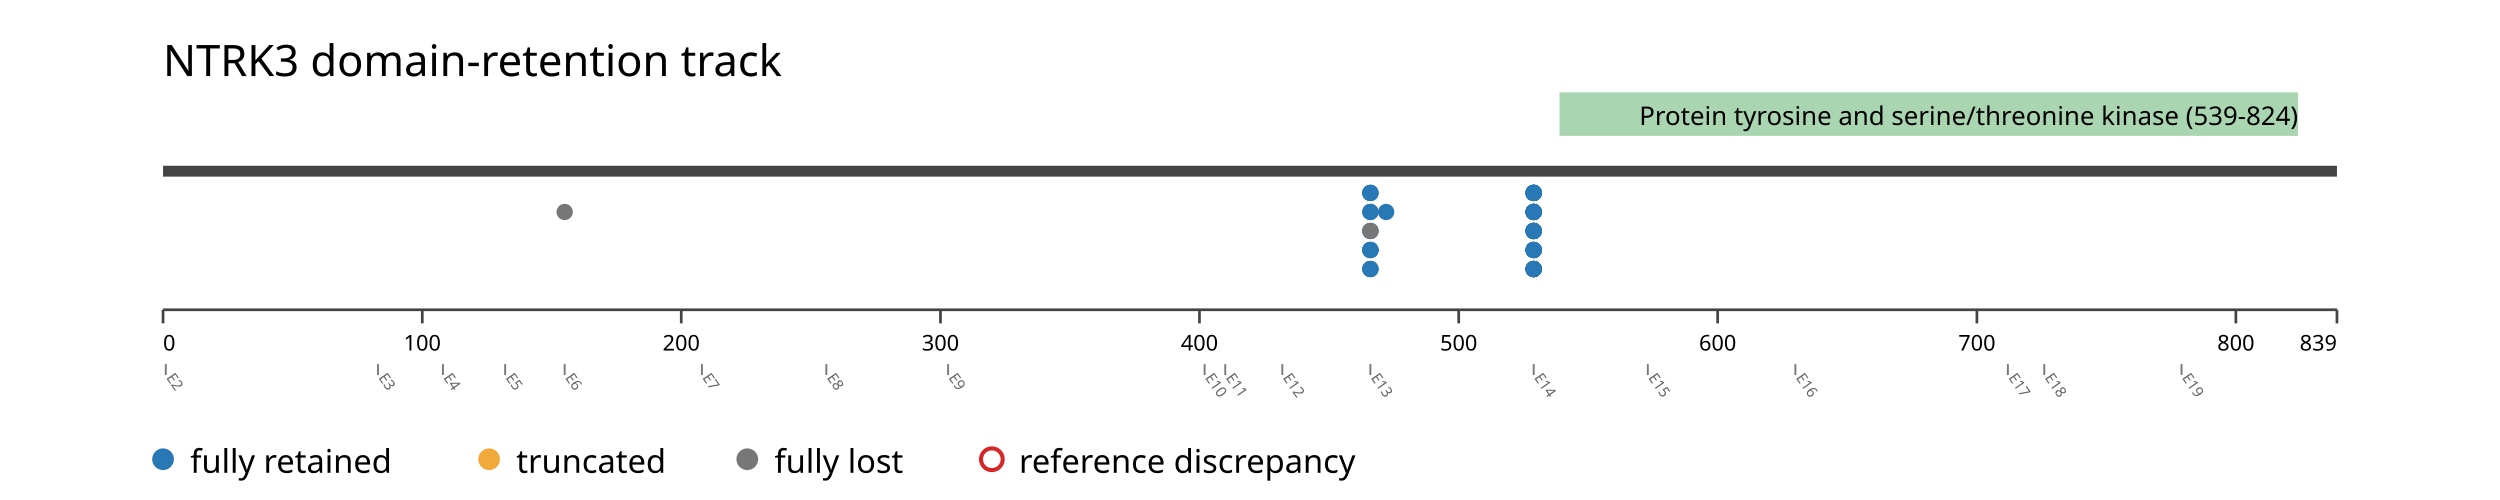
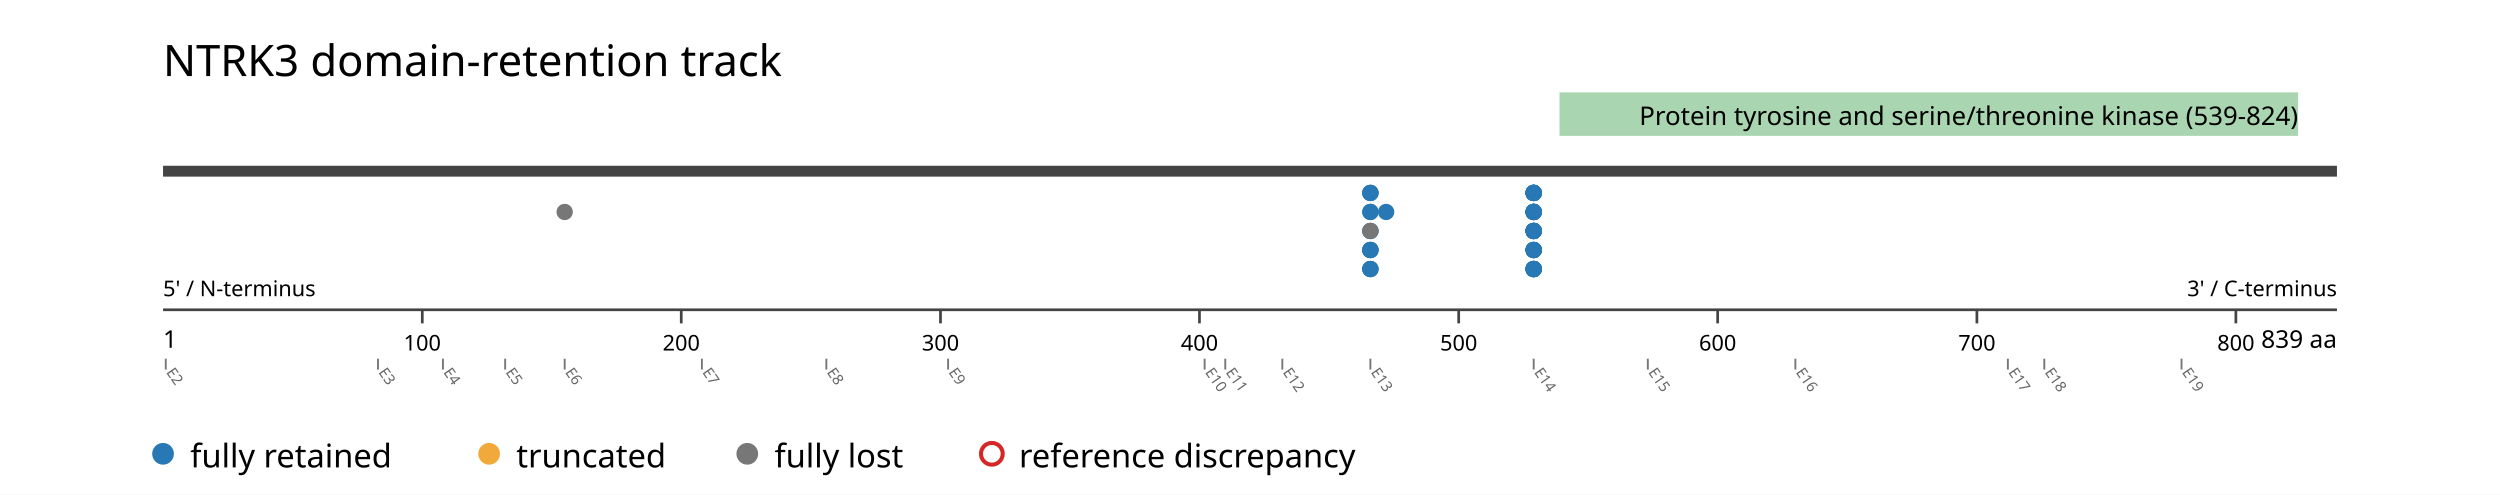
- <svg xmlns="http://www.w3.org/2000/svg" width="920" height="184" viewBox="0 0 920 184">
-   <rect width="920" height="184" fill="white" />
+ <svg xmlns="http://www.w3.org/2000/svg" width="920" height="182" viewBox="0 0 920 182">
+   <rect width="920" height="182" fill="white" />
  <text x="60" y="28" font-family="sans-serif" font-size="16">NTRK3 domain-retention track</text>
  <rect x="573.9" y="34.0" width="271.8" height="16.0" fill="#62b36f" opacity="0.55" />
  <text x="845.7" y="46.0" font-family="sans-serif" font-size="9.5" text-anchor="end">Protein tyrosine and serine/threonine kinase (539-824)</text>
  <line x1="60.0" y1="63.0" x2="860.0" y2="63.0" stroke="#444" stroke-width="4" />
  <circle cx="564.4" cy="71.0" r="3" fill="#2878b5" stroke="none" stroke-width="0" />
  <circle cx="564.4" cy="78.0" r="3" fill="#2878b5" stroke="none" stroke-width="0" />
  <circle cx="564.4" cy="85.0" r="3" fill="#2878b5" stroke="none" stroke-width="0" />
  <circle cx="504.3" cy="92.0" r="3" fill="#2878b5" stroke="none" stroke-width="0" />
  <circle cx="564.4" cy="99.0" r="3" fill="#2878b5" stroke="none" stroke-width="0" />
  <circle cx="564.4" cy="71.0" r="3" fill="#2878b5" stroke="none" stroke-width="0" />
  <circle cx="564.4" cy="78.0" r="3" fill="#2878b5" stroke="none" stroke-width="0" />
  <circle cx="504.3" cy="85.0" r="3" fill="#2878b5" stroke="none" stroke-width="0" />
  <circle cx="564.4" cy="92.0" r="3" fill="#2878b5" stroke="none" stroke-width="0" />
  <circle cx="564.4" cy="99.0" r="3" fill="#2878b5" stroke="none" stroke-width="0" />
  <circle cx="564.4" cy="71.0" r="3" fill="#2878b5" stroke="none" stroke-width="0" />
  <circle cx="564.4" cy="78.0" r="3" fill="#2878b5" stroke="none" stroke-width="0" />
  <circle cx="564.4" cy="85.0" r="3" fill="#2878b5" stroke="none" stroke-width="0" />
  <circle cx="564.4" cy="92.0" r="3" fill="#2878b5" stroke="none" stroke-width="0" />
  <circle cx="564.4" cy="99.0" r="3" fill="#2878b5" stroke="none" stroke-width="0" />
  <circle cx="564.4" cy="71.0" r="3" fill="#2878b5" stroke="none" stroke-width="0" />
  <circle cx="207.8" cy="78.0" r="3" fill="#777777" stroke="none" stroke-width="0" />
  <circle cx="564.4" cy="85.0" r="3" fill="#2878b5" stroke="none" stroke-width="0" />
  <circle cx="564.4" cy="92.0" r="3" fill="#2878b5" stroke="none" stroke-width="0" />
  <circle cx="564.4" cy="99.0" r="3" fill="#2878b5" stroke="none" stroke-width="0" />
  <circle cx="564.4" cy="71.0" r="3" fill="#2878b5" stroke="none" stroke-width="0" />
  <circle cx="564.4" cy="78.0" r="3" fill="#2878b5" stroke="none" stroke-width="0" />
  <circle cx="564.4" cy="85.0" r="3" fill="#2878b5" stroke="none" stroke-width="0" />
  <circle cx="564.4" cy="92.0" r="3" fill="#2878b5" stroke="none" stroke-width="0" />
  <circle cx="564.4" cy="99.0" r="3" fill="#2878b5" stroke="none" stroke-width="0" />
  <circle cx="564.4" cy="71.0" r="3" fill="#2878b5" stroke="none" stroke-width="0" />
  <circle cx="564.4" cy="78.0" r="3" fill="#2878b5" stroke="none" stroke-width="0" />
  <circle cx="564.4" cy="85.0" r="3" fill="#2878b5" stroke="none" stroke-width="0" />
  <circle cx="564.4" cy="92.0" r="3" fill="#2878b5" stroke="none" stroke-width="0" />
  <circle cx="564.4" cy="99.0" r="3" fill="#2878b5" stroke="none" stroke-width="0" />
  <circle cx="564.4" cy="71.0" r="3" fill="#2878b5" stroke="none" stroke-width="0" />
  <circle cx="564.4" cy="78.0" r="3" fill="#2878b5" stroke="none" stroke-width="0" />
  <circle cx="504.3" cy="85.0" r="3" fill="#2878b5" stroke="none" stroke-width="0" />
  <circle cx="504.3" cy="92.0" r="3" fill="#2878b5" stroke="none" stroke-width="0" />
  <circle cx="504.3" cy="99.0" r="3" fill="#2878b5" stroke="none" stroke-width="0" />
  <circle cx="504.3" cy="71.0" r="3" fill="#2878b5" stroke="none" stroke-width="0" />
  <circle cx="564.4" cy="78.0" r="3" fill="#2878b5" stroke="none" stroke-width="0" />
  <circle cx="564.4" cy="85.0" r="3" fill="#2878b5" stroke="none" stroke-width="0" />
  <circle cx="564.4" cy="92.0" r="3" fill="#2878b5" stroke="none" stroke-width="0" />
  <circle cx="564.4" cy="99.0" r="3" fill="#2878b5" stroke="none" stroke-width="0" />
  <circle cx="564.4" cy="71.0" r="3" fill="#2878b5" stroke="none" stroke-width="0" />
  <circle cx="504.3" cy="78.0" r="3" fill="#2878b5" stroke="none" stroke-width="0" />
  <circle cx="564.4" cy="85.0" r="3" fill="#2878b5" stroke="none" stroke-width="0" />
  <circle cx="504.3" cy="92.0" r="3" fill="#2878b5" stroke="none" stroke-width="0" />
  <circle cx="504.3" cy="99.0" r="3" fill="#2878b5" stroke="none" stroke-width="0" />
  <circle cx="564.4" cy="71.0" r="3" fill="#2878b5" stroke="none" stroke-width="0" />
  <circle cx="504.3" cy="78.0" r="3" fill="#2878b5" stroke="none" stroke-width="0" />
  <circle cx="504.3" cy="85.0" r="3" fill="#777777" stroke="none" stroke-width="0" />
  <circle cx="504.3" cy="92.0" r="3" fill="#2878b5" stroke="none" stroke-width="0" />
  <circle cx="564.4" cy="99.0" r="3" fill="#2878b5" stroke="none" stroke-width="0" />
  <circle cx="504.3" cy="71.0" r="3" fill="#2878b5" stroke="none" stroke-width="0" />
  <circle cx="564.4" cy="78.0" r="3" fill="#2878b5" stroke="none" stroke-width="0" />
  <circle cx="564.4" cy="85.0" r="3" fill="#2878b5" stroke="none" stroke-width="0" />
  <circle cx="564.4" cy="92.0" r="3" fill="#2878b5" stroke="none" stroke-width="0" />
  <circle cx="504.3" cy="99.0" r="3" fill="#2878b5" stroke="none" stroke-width="0" />
  <circle cx="504.3" cy="71.0" r="3" fill="#2878b5" stroke="none" stroke-width="0" />
  <circle cx="510.1" cy="78.0" r="3" fill="#2878b5" stroke="none" stroke-width="0" />
  <line x1="60.0" y1="114.0" x2="860.0" y2="114.0" stroke="#444444" stroke-width="1" />
-   <line x1="60.0" y1="114.0" x2="60.0" y2="119.0" stroke="#444444" stroke-width="1" />
-   <text x="60.0" y="129.0" font-family="sans-serif" font-size="8" text-anchor="start">0</text>
+   <text x="60.0" y="109.0" font-family="sans-serif" font-size="8" data-axis-end="5-prime" text-anchor="start">5' / N-terminus</text>
+   <text x="860.0" y="109.0" font-family="sans-serif" font-size="8" data-axis-end="3-prime" text-anchor="end">3' / C-terminus</text>
+   <text x="60.0" y="128.0" font-family="sans-serif" font-size="9">1</text>
+   <text x="860.0" y="128.0" font-family="sans-serif" font-size="9" text-anchor="end">839 aa</text>
+   <line x1="61.0" y1="132.0" x2="61.0" y2="136.0" stroke="#777777" stroke-width="0.7" />
+   <text x="61.0" y="137.0" font-family="sans-serif" font-size="5.5" fill="#666666" transform="rotate(55 61.0 137.0)">E2</text>
+   <line x1="139.1" y1="132.0" x2="139.1" y2="136.0" stroke="#777777" stroke-width="0.7" />
+   <text x="139.1" y="137.0" font-family="sans-serif" font-size="5.5" fill="#666666" transform="rotate(55 139.1 137.0)">E3</text>
+   <line x1="163.0" y1="132.0" x2="163.0" y2="136.0" stroke="#777777" stroke-width="0.7" />
+   <text x="163.0" y="137.0" font-family="sans-serif" font-size="5.5" fill="#666666" transform="rotate(55 163.0 137.0)">E4</text>
+   <line x1="185.9" y1="132.0" x2="185.9" y2="136.0" stroke="#777777" stroke-width="0.7" />
+   <text x="185.9" y="137.0" font-family="sans-serif" font-size="5.5" fill="#666666" transform="rotate(55 185.9 137.0)">E5</text>
+   <line x1="207.8" y1="132.0" x2="207.8" y2="136.0" stroke="#777777" stroke-width="0.7" />
+   <text x="207.8" y="137.0" font-family="sans-serif" font-size="5.5" fill="#666666" transform="rotate(55 207.8 137.0)">E6</text>
+   <line x1="258.3" y1="132.0" x2="258.3" y2="136.0" stroke="#777777" stroke-width="0.7" />
+   <text x="258.3" y="137.0" font-family="sans-serif" font-size="5.5" fill="#666666" transform="rotate(55 258.3 137.0)">E7</text>
+   <line x1="304.1" y1="132.0" x2="304.1" y2="136.0" stroke="#777777" stroke-width="0.7" />
+   <text x="304.1" y="137.0" font-family="sans-serif" font-size="5.5" fill="#666666" transform="rotate(55 304.1 137.0)">E8</text>
+   <line x1="348.9" y1="132.0" x2="348.9" y2="136.0" stroke="#777777" stroke-width="0.7" />
+   <text x="348.9" y="137.0" font-family="sans-serif" font-size="5.5" fill="#666666" transform="rotate(55 348.9 137.0)">E9</text>
+   <line x1="443.3" y1="132.0" x2="443.3" y2="136.0" stroke="#777777" stroke-width="0.7" />
+   <text x="443.3" y="137.0" font-family="sans-serif" font-size="5.5" fill="#666666" transform="rotate(55 443.3 137.0)">E10</text>
+   <line x1="450.9" y1="132.0" x2="450.9" y2="136.0" stroke="#777777" stroke-width="0.7" />
+   <text x="450.9" y="137.0" font-family="sans-serif" font-size="5.5" fill="#666666" transform="rotate(55 450.9 137.0)">E11</text>
+   <line x1="471.9" y1="132.0" x2="471.9" y2="136.0" stroke="#777777" stroke-width="0.7" />
+   <text x="471.9" y="137.0" font-family="sans-serif" font-size="5.5" fill="#666666" transform="rotate(55 471.9 137.0)">E12</text>
+   <line x1="504.3" y1="132.0" x2="504.3" y2="136.0" stroke="#777777" stroke-width="0.7" />
+   <text x="504.3" y="137.0" font-family="sans-serif" font-size="5.5" fill="#666666" transform="rotate(55 504.3 137.0)">E13</text>
+   <line x1="564.4" y1="132.0" x2="564.4" y2="136.0" stroke="#777777" stroke-width="0.7" />
+   <text x="564.4" y="137.0" font-family="sans-serif" font-size="5.5" fill="#666666" transform="rotate(55 564.4 137.0)">E14</text>
+   <line x1="606.4" y1="132.0" x2="606.4" y2="136.0" stroke="#777777" stroke-width="0.7" />
+   <text x="606.4" y="137.0" font-family="sans-serif" font-size="5.5" fill="#666666" transform="rotate(55 606.4 137.0)">E15</text>
+   <line x1="660.7" y1="132.0" x2="660.7" y2="136.0" stroke="#777777" stroke-width="0.7" />
+   <text x="660.7" y="137.0" font-family="sans-serif" font-size="5.5" fill="#666666" transform="rotate(55 660.7 137.0)">E16</text>
+   <line x1="738.9" y1="132.0" x2="738.9" y2="136.0" stroke="#777777" stroke-width="0.7" />
+   <text x="738.9" y="137.0" font-family="sans-serif" font-size="5.5" fill="#666666" transform="rotate(55 738.9 137.0)">E17</text>
+   <line x1="752.3" y1="132.0" x2="752.3" y2="136.0" stroke="#777777" stroke-width="0.7" />
+   <text x="752.3" y="137.0" font-family="sans-serif" font-size="5.5" fill="#666666" transform="rotate(55 752.3 137.0)">E18</text>
+   <line x1="802.8" y1="132.0" x2="802.8" y2="136.0" stroke="#777777" stroke-width="0.7" />
+   <text x="802.8" y="137.0" font-family="sans-serif" font-size="5.5" fill="#666666" transform="rotate(55 802.8 137.0)">E19</text>
  <line x1="155.4" y1="114.0" x2="155.4" y2="119.0" stroke="#444444" stroke-width="1" />
  <text x="155.4" y="129.0" font-family="sans-serif" font-size="8" text-anchor="middle">100</text>
  <line x1="250.7" y1="114.0" x2="250.7" y2="119.0" stroke="#444444" stroke-width="1" />
  <text x="250.7" y="129.0" font-family="sans-serif" font-size="8" text-anchor="middle">200</text>
  <line x1="346.1" y1="114.0" x2="346.1" y2="119.0" stroke="#444444" stroke-width="1" />
  <text x="346.1" y="129.0" font-family="sans-serif" font-size="8" text-anchor="middle">300</text>
  <line x1="441.4" y1="114.0" x2="441.4" y2="119.0" stroke="#444444" stroke-width="1" />
  <text x="441.4" y="129.0" font-family="sans-serif" font-size="8" text-anchor="middle">400</text>
  <line x1="536.8" y1="114.0" x2="536.8" y2="119.0" stroke="#444444" stroke-width="1" />
  <text x="536.8" y="129.0" font-family="sans-serif" font-size="8" text-anchor="middle">500</text>
  <line x1="632.1" y1="114.0" x2="632.1" y2="119.0" stroke="#444444" stroke-width="1" />
  <text x="632.1" y="129.0" font-family="sans-serif" font-size="8" text-anchor="middle">600</text>
  <line x1="727.5" y1="114.0" x2="727.5" y2="119.0" stroke="#444444" stroke-width="1" />
  <text x="727.5" y="129.0" font-family="sans-serif" font-size="8" text-anchor="middle">700</text>
  <line x1="822.8" y1="114.0" x2="822.8" y2="119.0" stroke="#444444" stroke-width="1" />
  <text x="822.8" y="129.0" font-family="sans-serif" font-size="8" text-anchor="middle">800</text>
-   <line x1="860.0" y1="114.0" x2="860.0" y2="119.0" stroke="#444444" stroke-width="1" />
-   <text x="860.0" y="129.0" font-family="sans-serif" font-size="8" text-anchor="end">839</text>
-   <line x1="61.0" y1="134.0" x2="61.0" y2="138.0" stroke="#777777" stroke-width="0.7" />
-   <text x="61.0" y="139.0" font-family="sans-serif" font-size="5.5" fill="#666666" transform="rotate(55 61.0 139.0)">E2</text>
-   <line x1="139.1" y1="134.0" x2="139.1" y2="138.0" stroke="#777777" stroke-width="0.7" />
-   <text x="139.1" y="139.0" font-family="sans-serif" font-size="5.5" fill="#666666" transform="rotate(55 139.1 139.0)">E3</text>
-   <line x1="163.0" y1="134.0" x2="163.0" y2="138.0" stroke="#777777" stroke-width="0.7" />
-   <text x="163.0" y="139.0" font-family="sans-serif" font-size="5.5" fill="#666666" transform="rotate(55 163.0 139.0)">E4</text>
-   <line x1="185.9" y1="134.0" x2="185.9" y2="138.0" stroke="#777777" stroke-width="0.7" />
-   <text x="185.9" y="139.0" font-family="sans-serif" font-size="5.5" fill="#666666" transform="rotate(55 185.9 139.0)">E5</text>
-   <line x1="207.8" y1="134.0" x2="207.8" y2="138.0" stroke="#777777" stroke-width="0.7" />
-   <text x="207.8" y="139.0" font-family="sans-serif" font-size="5.5" fill="#666666" transform="rotate(55 207.8 139.0)">E6</text>
-   <line x1="258.3" y1="134.0" x2="258.3" y2="138.0" stroke="#777777" stroke-width="0.7" />
-   <text x="258.3" y="139.0" font-family="sans-serif" font-size="5.5" fill="#666666" transform="rotate(55 258.3 139.0)">E7</text>
-   <line x1="304.1" y1="134.0" x2="304.1" y2="138.0" stroke="#777777" stroke-width="0.7" />
-   <text x="304.1" y="139.0" font-family="sans-serif" font-size="5.5" fill="#666666" transform="rotate(55 304.1 139.0)">E8</text>
-   <line x1="348.9" y1="134.0" x2="348.9" y2="138.0" stroke="#777777" stroke-width="0.7" />
-   <text x="348.9" y="139.0" font-family="sans-serif" font-size="5.5" fill="#666666" transform="rotate(55 348.9 139.0)">E9</text>
-   <line x1="443.3" y1="134.0" x2="443.3" y2="138.0" stroke="#777777" stroke-width="0.7" />
-   <text x="443.3" y="139.0" font-family="sans-serif" font-size="5.5" fill="#666666" transform="rotate(55 443.3 139.0)">E10</text>
-   <line x1="450.9" y1="134.0" x2="450.9" y2="138.0" stroke="#777777" stroke-width="0.7" />
-   <text x="450.9" y="139.0" font-family="sans-serif" font-size="5.5" fill="#666666" transform="rotate(55 450.9 139.0)">E11</text>
-   <line x1="471.9" y1="134.0" x2="471.9" y2="138.0" stroke="#777777" stroke-width="0.7" />
-   <text x="471.9" y="139.0" font-family="sans-serif" font-size="5.5" fill="#666666" transform="rotate(55 471.9 139.0)">E12</text>
-   <line x1="504.3" y1="134.0" x2="504.3" y2="138.0" stroke="#777777" stroke-width="0.7" />
-   <text x="504.3" y="139.0" font-family="sans-serif" font-size="5.5" fill="#666666" transform="rotate(55 504.3 139.0)">E13</text>
-   <line x1="564.4" y1="134.0" x2="564.4" y2="138.0" stroke="#777777" stroke-width="0.7" />
-   <text x="564.4" y="139.0" font-family="sans-serif" font-size="5.5" fill="#666666" transform="rotate(55 564.4 139.0)">E14</text>
-   <line x1="606.4" y1="134.0" x2="606.4" y2="138.0" stroke="#777777" stroke-width="0.7" />
-   <text x="606.4" y="139.0" font-family="sans-serif" font-size="5.5" fill="#666666" transform="rotate(55 606.4 139.0)">E15</text>
-   <line x1="660.7" y1="134.0" x2="660.7" y2="138.0" stroke="#777777" stroke-width="0.7" />
-   <text x="660.7" y="139.0" font-family="sans-serif" font-size="5.5" fill="#666666" transform="rotate(55 660.7 139.0)">E16</text>
-   <line x1="738.9" y1="134.0" x2="738.9" y2="138.0" stroke="#777777" stroke-width="0.7" />
-   <text x="738.9" y="139.0" font-family="sans-serif" font-size="5.5" fill="#666666" transform="rotate(55 738.9 139.0)">E17</text>
-   <line x1="752.3" y1="134.0" x2="752.3" y2="138.0" stroke="#777777" stroke-width="0.7" />
-   <text x="752.3" y="139.0" font-family="sans-serif" font-size="5.5" fill="#666666" transform="rotate(55 752.3 139.0)">E18</text>
-   <line x1="802.8" y1="134.0" x2="802.8" y2="138.0" stroke="#777777" stroke-width="0.7" />
-   <text x="802.8" y="139.0" font-family="sans-serif" font-size="5.5" fill="#666666" transform="rotate(55 802.8 139.0)">E19</text>
-   <circle cx="60" cy="169.0" r="4" fill="#2878b5" />
-   <text x="70" y="174.0" font-family="sans-serif" font-size="12">fully retained</text>
-   <circle cx="180" cy="169.0" r="4" fill="#f2a93b" />
-   <text x="190" y="174.0" font-family="sans-serif" font-size="12">truncated</text>
-   <circle cx="275" cy="169.0" r="4" fill="#777777" />
-   <text x="285" y="174.0" font-family="sans-serif" font-size="12">fully lost</text>
-   <circle cx="365" cy="169.0" r="4" fill="white" stroke="#d62728" stroke-width="1.5" />
-   <text x="375" y="174.0" font-family="sans-serif" font-size="12">reference discrepancy</text>
+   <circle cx="60" cy="167.0" r="4" fill="#2878b5" />
+   <text x="70" y="172.0" font-family="sans-serif" font-size="12">fully retained</text>
+   <circle cx="180" cy="167.0" r="4" fill="#f2a93b" />
+   <text x="190" y="172.0" font-family="sans-serif" font-size="12">truncated</text>
+   <circle cx="275" cy="167.0" r="4" fill="#777777" />
+   <text x="285" y="172.0" font-family="sans-serif" font-size="12">fully lost</text>
+   <circle cx="365" cy="167.0" r="4" fill="white" stroke="#d62728" stroke-width="1.5" />
+   <text x="375" y="172.0" font-family="sans-serif" font-size="12">reference discrepancy</text>
</svg>
